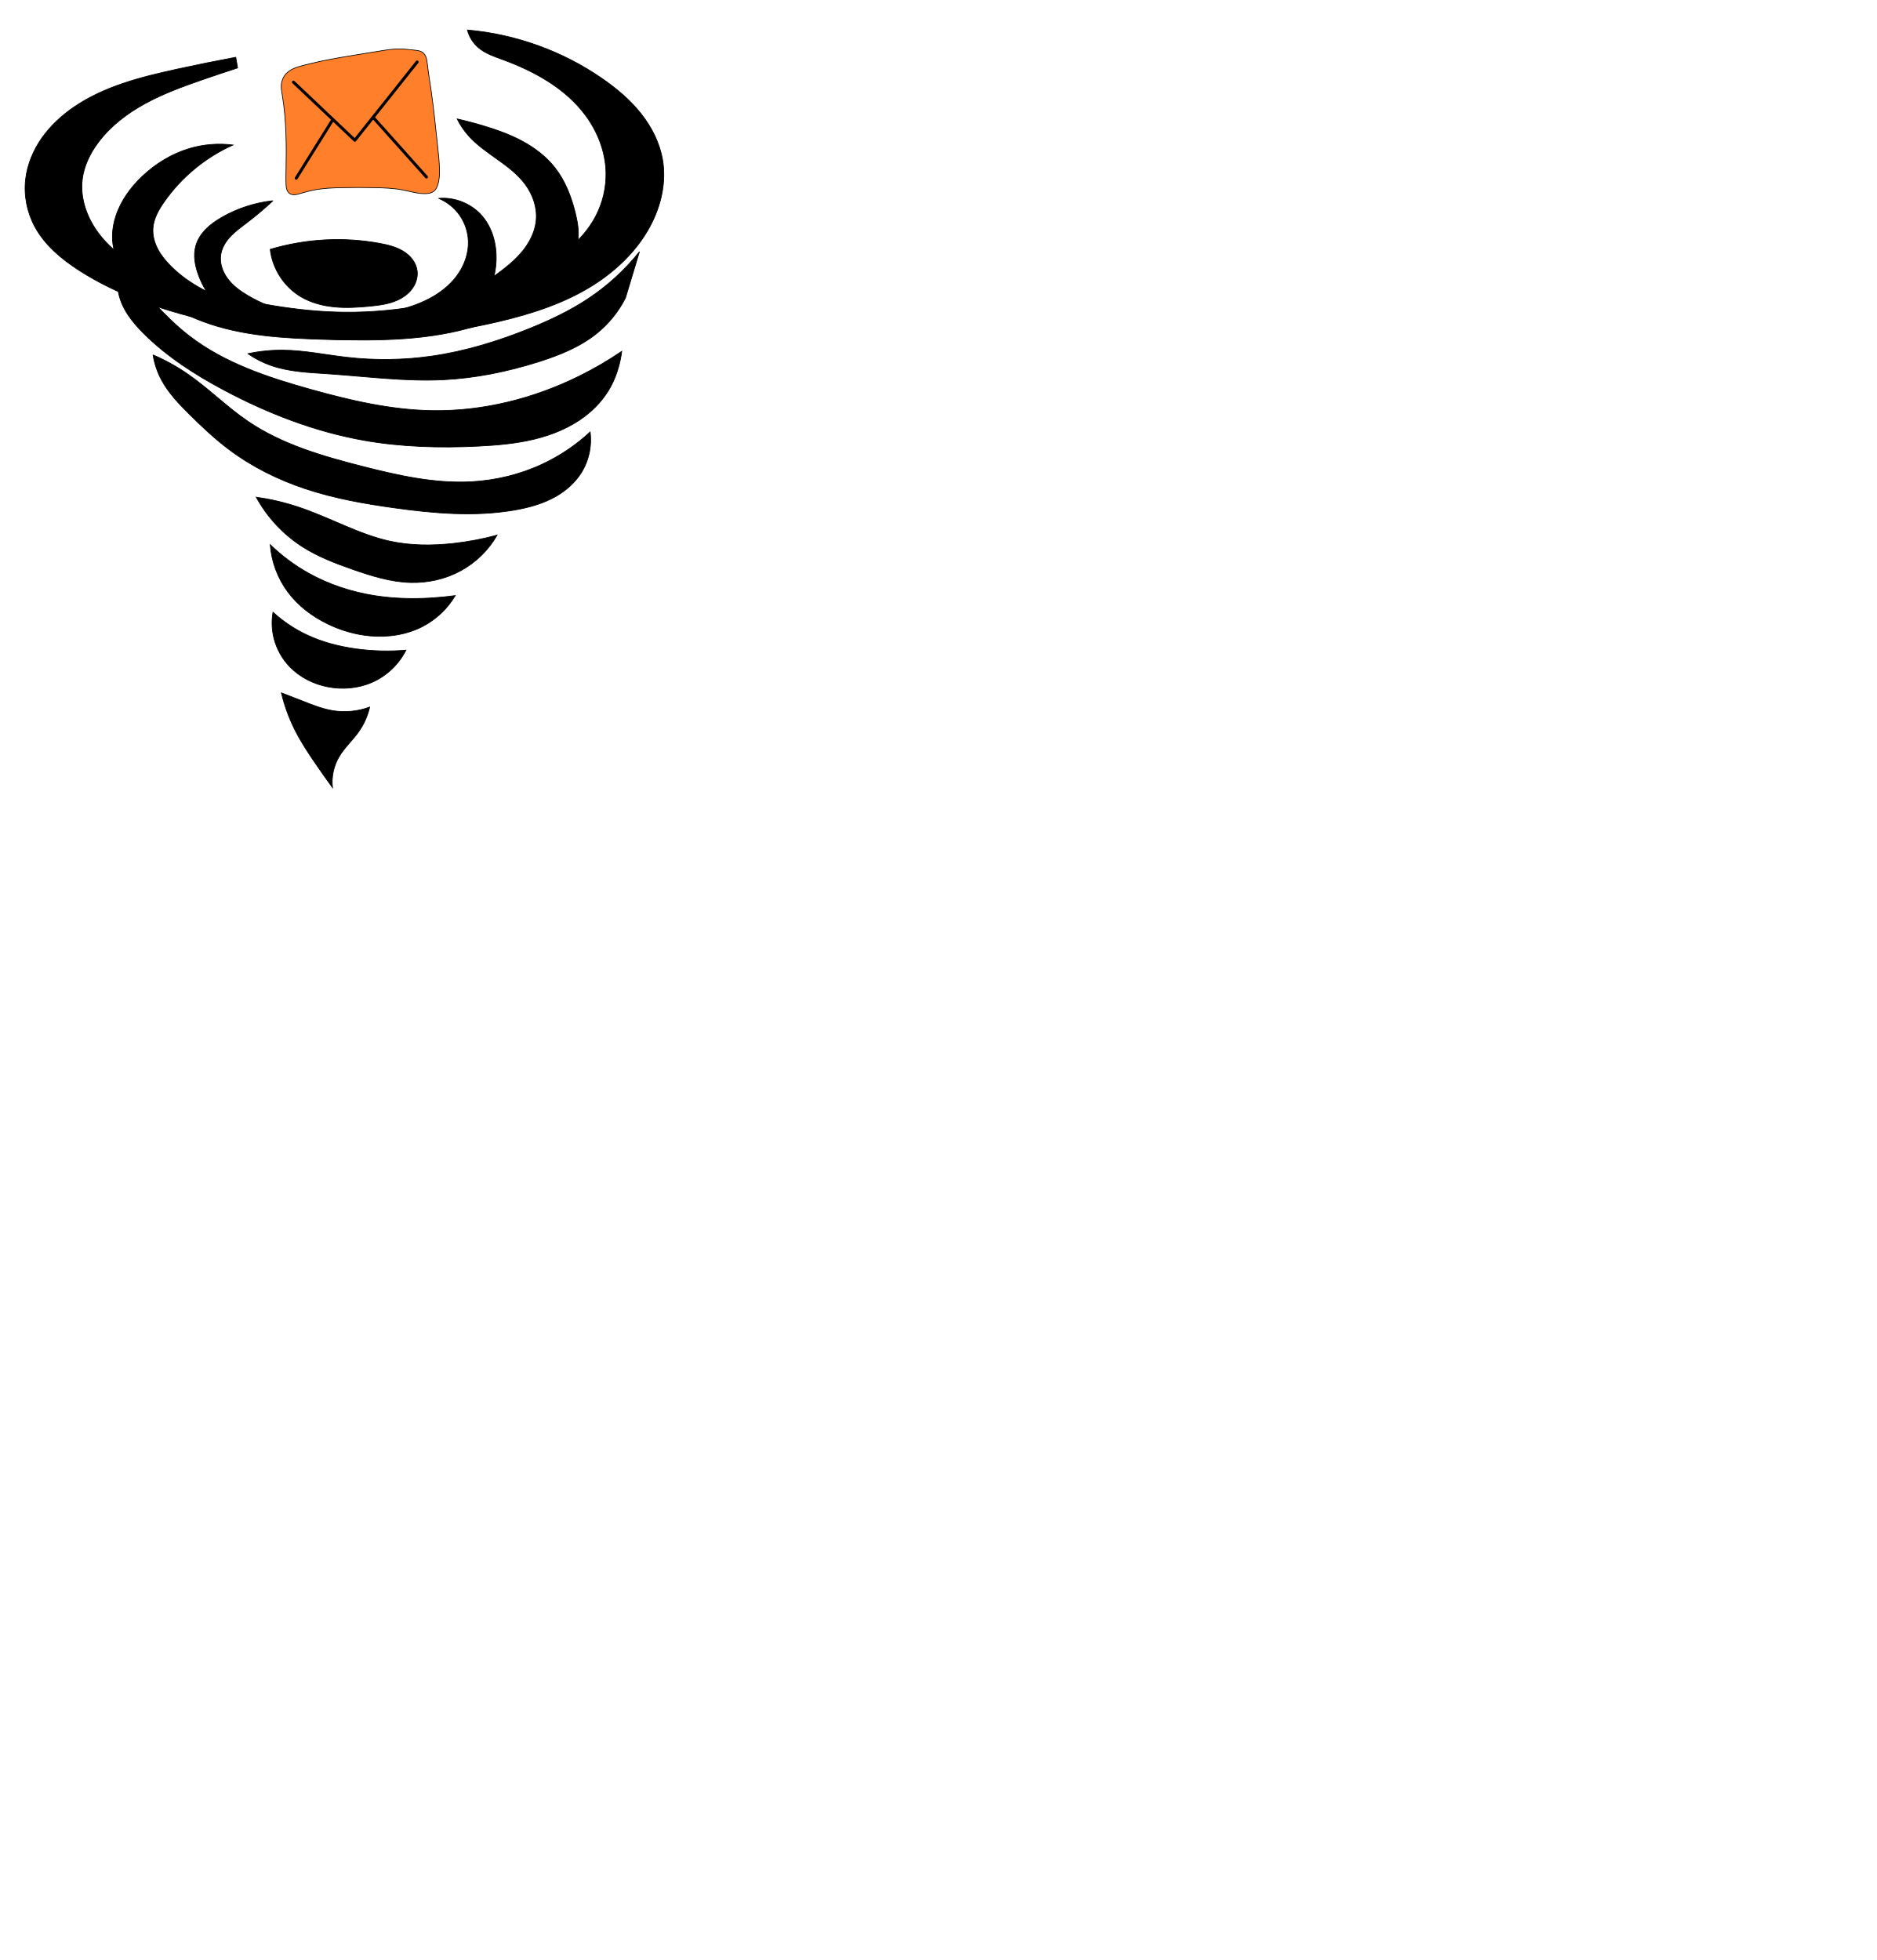
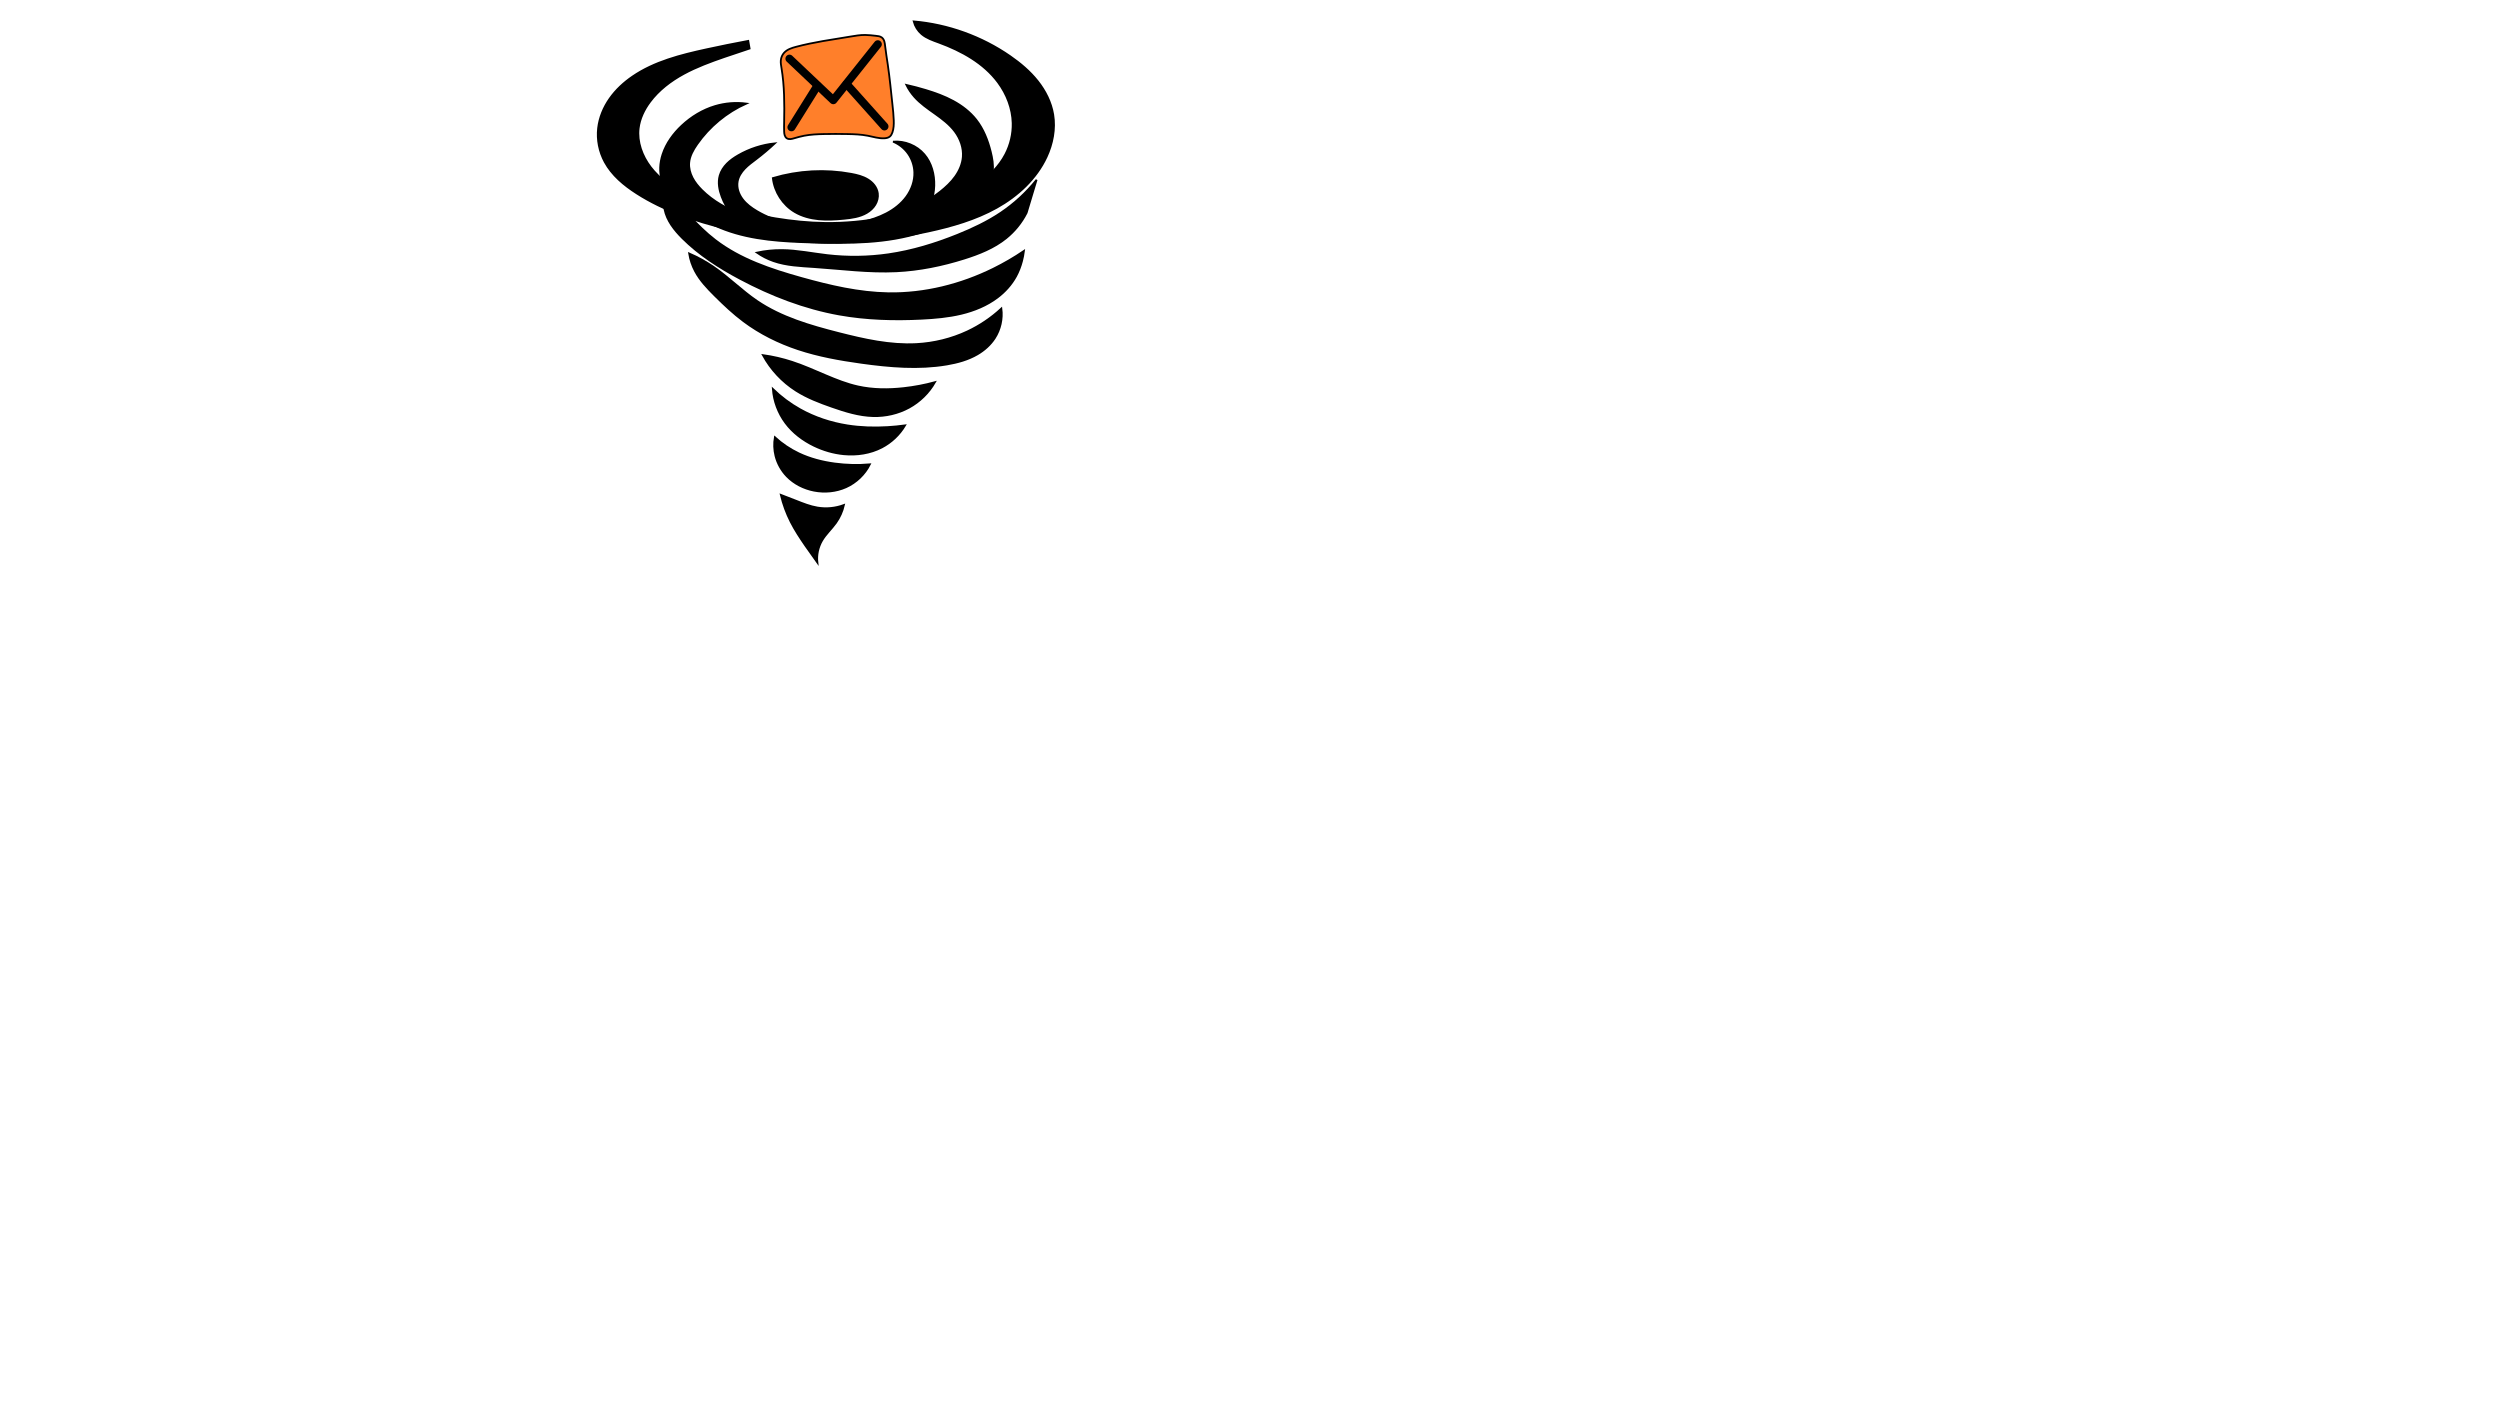
- <svg xmlns="http://www.w3.org/2000/svg" id="svg4136" version="1.1" width="1436" height="1500" viewBox="0 0 1436 1500">
-   <defs id="defs4140">
-     </defs>
+ <svg xmlns="http://www.w3.org/2000/svg" version="1.0" id="svg4136" x="0px" y="0px" width="708.66px" height="396.851px" viewBox="0 0 708.66 396.851" enable-background="new 0 0 708.66 396.851" xml:space="preserve">
+   <defs>
+ 	
+ 	</defs>
  <g id="g4164">
-     <path id="path4154" d="m 357.663,22.936 c 36.844,3.198 72.796,16.159 103.206,37.206 10.966,7.59 21.288,16.279 29.583,26.722 8.295,10.443 14.517,22.733 16.681,35.893 2.522,15.334 -0.582,31.275 -7.118,45.373 -10.893,23.497 -30.922,41.917 -53.546,54.521 -22.625,12.604 -47.842,19.825 -73.147,25.336 -36.451,7.939 -73.737,12.552 -111.035,11.797 -35.273,-0.714 -70.339,-6.221 -104.629,-14.519 -33.863,-8.195 -67.469,-19.309 -96.8,-38.114 -13.588,-8.712 -26.466,-19.39 -34.165,-33.576 -5.973,-11.007 -8.537,-23.855 -7.118,-36.298 1.297,-11.374 5.854,-22.264 12.431,-31.634 6.577,-9.37 15.13,-17.26 24.58,-23.721 23.313,-15.938 51.414,-23.021 79.006,-29.039 14.9,-3.25 29.85,-6.275 44.841,-9.075 l 1.424,8.167 c -9.045,2.936 -18.062,5.961 -27.047,9.075 -14.893,5.161 -29.767,10.596 -43.606,18.141 C 97.366,86.735 84.514,96.508 75.094,109.145 c -6.17,8.277 -10.846,17.884 -12.1,28.131 -1.812,14.816 3.747,29.884 12.812,41.743 9.502,12.432 22.65,21.726 36.761,28.49 14.111,6.764 29.235,11.136 44.38,15.069 34.706,9.012 70.198,15.908 106.053,16.334 42.202,0.502 84.268,-8.028 123.847,-22.686 13.715,-5.08 27.247,-10.94 39.385,-19.099 12.138,-8.16 22.889,-18.753 29.656,-31.719 5.375,-10.298 8.123,-21.964 7.829,-33.576 -0.396,-15.668 -6.324,-30.968 -15.659,-43.558 -15.38,-20.744 -39.102,-33.759 -63.347,-42.651 -6.487,-2.379 -13.236,-4.606 -18.506,-9.075 -4.15,-3.519 -7.178,-8.344 -8.541,-13.612 z" style="fill:#000000;fill-opacity:1;fill-rule:evenodd;stroke:#000000;stroke-width:0.519px;stroke-linecap:butt;stroke-linejoin:miter;stroke-opacity:1" />
-     <path id="path4308" d="m 178.299,110.96 c -11.178,-1.44 -22.655,-0.506 -33.453,2.722 -13.294,3.974 -25.459,11.388 -35.588,20.872 -9.129,8.547 -16.754,18.968 -20.641,30.854 -2.965,9.065 -3.659,19.06 -0.712,28.131 2.065,6.357 5.841,12.067 10.371,16.982 4.531,4.915 9.814,9.078 15.252,12.965 12.982,9.279 27.035,17.132 41.994,22.686 29.805,11.067 62.172,12.713 93.953,13.612 39.261,1.11 79.342,1.144 116.729,-10.889 20.654,-6.648 40.291,-17.039 56.229,-31.761 4.884,-4.512 9.431,-9.444 13.007,-15.05 3.575,-5.606 6.161,-11.92 6.923,-18.526 0.806,-6.986 -0.436,-14.048 -2.135,-20.872 -3.074,-12.343 -7.776,-24.5 -15.659,-34.484 -6.583,-8.337 -15.207,-14.916 -24.539,-19.991 -9.332,-5.075 -19.385,-8.701 -29.555,-11.77 -6.814,-2.057 -13.7,-3.873 -20.641,-5.445 2.269,4.588 5.149,8.872 8.541,12.704 6.338,7.161 14.324,12.623 22.112,18.173 7.788,5.55 15.579,11.374 21.305,19.033 5.821,7.785 9.307,17.534 8.541,27.224 -0.6,7.591 -3.753,14.833 -8.17,21.037 -4.417,6.203 -10.064,11.437 -16.03,16.169 -16.969,13.459 -36.809,23.154 -57.653,29.039 -23.975,6.769 -49.114,8.536 -74.023,8.167 -27.267,-0.404 -54.797,-3.396 -80.429,-12.704 -16.036,-5.824 -31.376,-14.23 -43.418,-26.316 -3.889,-3.904 -7.441,-8.21 -9.963,-13.11 -2.523,-4.899 -3.982,-10.435 -3.56,-15.929 0.561,-7.306 4.341,-13.96 8.541,-19.964 13.219,-18.896 31.629,-34.121 52.67,-43.558 z" style="fill:#000000;fill-opacity:1;fill-rule:evenodd;stroke:#000000;stroke-width:0.519px;stroke-linecap:butt;stroke-linejoin:miter;stroke-opacity:1" />
-     <path id="path4316" d="m 208.905,153.611 c -13.742,1.452 -27.171,5.81 -39.147,12.704 -4.375,2.518 -8.585,5.394 -12.132,8.985 -3.547,3.591 -6.42,7.938 -7.798,12.794 -2.108,7.434 -0.577,15.452 2.135,22.687 4.939,13.173 13.896,24.897 25.623,32.669 14.374,9.525 31.958,12.759 49.112,14.519 27.672,2.84 55.656,2.395 83.276,-0.907 10.263,-1.227 20.546,-2.864 30.3,-6.283 9.754,-3.419 19.018,-8.718 25.929,-16.403 8.621,-9.585 13.12,-22.506 13.523,-35.391 0.376,-12.011 -2.87,-24.441 -10.676,-33.576 -8.126,-9.509 -20.996,-14.746 -33.453,-13.612 6.489,2.663 12.185,7.228 16.197,12.982 4.012,5.754 6.325,12.677 6.58,19.687 0.341,9.39 -3.004,18.725 -8.541,26.316 -5.508,7.551 -13.085,13.441 -21.358,17.789 -8.274,4.348 -17.251,7.216 -26.33,9.435 -15.124,3.697 -30.696,5.65 -46.265,5.445 -23.059,-0.304 -46.341,-5.509 -66.194,-17.242 -5.791,-3.423 -11.355,-7.467 -15.387,-12.852 -2.016,-2.692 -3.628,-5.705 -4.583,-8.93 -0.956,-3.225 -1.245,-6.665 -0.671,-9.979 0.908,-5.244 3.918,-9.93 7.598,-13.774 3.68,-3.844 8.038,-6.959 12.272,-10.183 6.941,-5.285 13.615,-10.921 19.989,-16.879 z" style="fill:#000000;fill-opacity:1;fill-rule:evenodd;stroke:#000000;stroke-width:0.519px;stroke-linecap:butt;stroke-linejoin:miter;stroke-opacity:1" />
-     <path id="path4320" d="m 189.687,270.673 c 8.877,-1.907 17.968,-2.822 27.047,-2.722 16.245,0.178 32.261,3.579 48.4,5.445 21.746,2.514 43.818,2.231 65.482,-0.907 25.432,-3.684 50.186,-11.271 74.023,-20.872 16.087,-6.479 31.869,-13.921 46.265,-23.594 14.512,-9.751 27.523,-21.731 38.435,-35.391 l -10.676,35.391 c -5.313,10.502 -12.89,19.852 -22.065,27.224 -13.03,10.47 -28.898,16.758 -44.841,21.779 -23.549,7.417 -47.939,12.414 -72.6,13.612 -29.445,1.43 -58.846,-2.549 -88.259,-4.537 -14.641,-0.99 -29.557,-1.532 -43.418,-6.352 -6.308,-2.194 -12.314,-5.257 -17.794,-9.075 z" style="fill:#000000;fill-opacity:1;fill-rule:evenodd;stroke:#000000;stroke-width:0.519px;stroke-linecap:butt;stroke-linejoin:miter;stroke-opacity:1" />
-     <path id="path4324" d="m 100.005,190.816 c -8.119,8.903 -11.665,21.771 -9.253,33.576 2.462,12.047 10.51,22.172 19.218,30.854 17.937,17.885 39.549,31.683 61.923,43.558 33.315,17.682 68.927,31.464 106.053,38.113 29.06,5.205 58.773,6.001 88.259,4.537 14.243,-0.707 28.525,-1.948 42.392,-5.276 13.867,-3.329 27.367,-8.819 38.749,-17.41 8.095,-6.11 15.067,-13.786 19.929,-22.687 2.811,-5.145 4.905,-10.667 6.406,-16.334 0.948,-3.578 1.662,-7.218 2.135,-10.889 -10.461,7.091 -21.409,13.464 -32.741,19.057 -34.85,17.2 -73.6,26.951 -112.459,26.316 -31.639,-0.517 -62.768,-7.809 -93.241,-16.334 -32.675,-9.141 -65.66,-20.117 -92.529,-40.836 -9.808,-7.563 -18.642,-16.312 -27.047,-25.409 -5.139,-5.562 -10.187,-11.352 -13.523,-18.149 -3.432,-6.993 -4.925,-14.925 -4.271,-22.687 z" style="fill:#000000;fill-opacity:1;fill-rule:evenodd;stroke:#000000;stroke-width:0.519px;stroke-linecap:butt;stroke-linejoin:miter;stroke-opacity:1" />
-     <path id="path4328" d="m 117.088,271.581 c 9.228,3.957 18.064,8.828 26.335,14.519 16.155,11.116 30.051,25.268 46.265,36.298 26.069,17.736 56.997,26.683 87.547,34.484 27.273,6.964 55.167,13.274 83.276,11.797 18.915,-0.994 37.66,-5.562 54.806,-13.612 13.267,-6.229 25.561,-14.527 36.3,-24.502 1.476,10.981 -1.096,22.46 -7.118,31.761 -4.624,7.142 -11.164,12.942 -18.506,17.242 -9.98,5.844 -21.339,8.951 -32.741,10.889 -30.301,5.151 -61.375,2.425 -91.817,-1.815 -22.865,-3.185 -45.709,-7.24 -67.617,-14.519 -20.841,-6.925 -40.78,-16.79 -58.365,-29.946 -10.942,-8.186 -20.913,-17.591 -30.606,-27.224 -8.044,-7.994 -16.024,-16.306 -21.353,-26.316 -3.163,-5.942 -5.338,-12.41 -6.406,-19.057 z" style="fill:#000000;fill-opacity:1;fill-rule:evenodd;stroke:#000000;stroke-width:0.519px;stroke-linecap:butt;stroke-linejoin:miter;stroke-opacity:1" />
-     <path id="path4332" d="m 196.093,380.476 c 10.627,1.486 21.121,3.919 31.318,7.26 12.389,4.059 24.294,9.438 36.3,14.519 11.111,4.703 22.388,9.176 34.165,11.797 16.063,3.575 32.755,3.624 49.112,1.815 11.293,-1.249 22.488,-3.375 33.453,-6.352 -6.519,11.392 -16.242,20.928 -27.759,27.224 -11.685,6.388 -25.123,9.415 -38.435,9.075 -15.14,-0.387 -29.83,-4.994 -44.129,-9.982 -13.289,-4.636 -26.558,-9.692 -38.435,-17.242 -14.827,-9.425 -27.2,-22.676 -35.588,-38.113 z" style="fill:#000000;fill-opacity:1;fill-rule:evenodd;stroke:#000000;stroke-width:0.519px;stroke-linecap:butt;stroke-linejoin:miter;stroke-opacity:1" />
-     <path id="path4336" d="m 206.77,416.775 c 8.723,8.49 18.561,15.833 29.182,21.779 15.611,8.74 32.866,14.43 50.535,17.242 14.334,2.281 28.93,2.688 43.418,1.815 6.188,-0.373 12.363,-0.979 18.506,-1.815 -5.899,9.972 -14.634,18.245 -24.912,23.594 -12.356,6.43 -26.703,8.561 -40.57,7.26 -11.107,-1.043 -21.983,-4.224 -32.029,-9.075 -11.883,-5.737 -22.725,-13.918 -30.606,-24.502 -7.816,-10.496 -12.567,-23.247 -13.524,-36.298 z" style="fill:#000000;fill-opacity:1;fill-rule:evenodd;stroke:#000000;stroke-width:0.519px;stroke-linecap:butt;stroke-linejoin:miter;stroke-opacity:1" />
-     <path id="path4340" d="m 310.687,497.539 c -5.405,10.772 -14.62,19.584 -25.623,24.501 -10.621,4.747 -22.745,5.85 -34.165,3.63 -10.972,-2.133 -21.432,-7.373 -29.182,-15.427 -5.824,-6.052 -10.055,-13.632 -12.1,-21.779 -1.633,-6.506 -1.877,-13.358 -0.712,-19.964 7.622,6.976 16.29,12.809 25.623,17.242 12.076,5.736 25.186,9.102 38.435,10.889 12.49,1.685 25.166,1.99 37.723,0.907 z" style="fill:#000000;fill-opacity:1;fill-rule:evenodd;stroke:#000000;stroke-width:0.519px;stroke-linecap:butt;stroke-linejoin:miter;stroke-opacity:1" />
-     <path id="path4344" d="m 282.928,541.097 c -9.035,3.372 -18.961,4.321 -28.471,2.722 -7.874,-1.323 -15.349,-4.33 -22.776,-7.26 -5.445,-2.148 -10.902,-4.265 -16.371,-6.352 2.397,10.055 5.989,19.825 10.676,29.039 4.514,8.874 10.022,17.202 15.659,25.409 4.192,6.104 8.463,12.155 12.812,18.149 -0.924,-8.126 0.852,-16.535 4.982,-23.594 4.082,-6.976 10.258,-12.474 14.947,-19.057 4.065,-5.707 6.987,-12.225 8.541,-19.057 z" style="fill:#000000;fill-opacity:1;fill-rule:evenodd;stroke:#000000;stroke-width:0.519px;stroke-linecap:butt;stroke-linejoin:miter;stroke-opacity:1" />
-     <path id="path4348" d="m 206.77,190.816 c 13.647,-4.061 27.775,-6.504 41.994,-7.26 14.04,-0.746 28.171,0.152 41.994,2.722 6.198,1.152 12.454,2.688 17.825,5.988 2.686,1.65 5.123,3.738 7.011,6.263 1.887,2.525 3.212,5.497 3.634,8.621 0.569,4.207 -0.534,8.559 -2.732,12.191 -2.199,3.632 -5.446,6.567 -9.105,8.721 -7.318,4.308 -16.01,5.496 -24.463,6.312 -8.974,0.866 -18.025,1.412 -26.998,0.539 -8.973,-0.872 -17.911,-3.213 -25.672,-7.799 -12.862,-7.6 -21.825,-21.452 -23.488,-36.298 z" style="fill:#000000;fill-opacity:1;fill-rule:evenodd;stroke:#000000;stroke-width:0.519px;stroke-linecap:butt;stroke-linejoin:miter;stroke-opacity:1" />
+     <path id="path4154" stroke="#000000" stroke-width="0.519" d="   M258.997,6.068c9.747,0.846,19.259,4.275,27.305,9.843c2.901,2.008,5.632,4.307,7.826,7.07c2.195,2.763,3.841,6.014,4.414,9.496   c0.667,4.057-0.154,8.274-1.884,12.004c-2.882,6.216-8.181,11.09-14.166,14.424c-5.986,3.335-12.657,5.245-19.353,6.703   c-9.644,2.101-19.509,3.321-29.376,3.121c-9.332-0.189-18.609-1.646-27.682-3.841c-8.959-2.168-17.851-5.108-25.61-10.083   c-3.595-2.305-7.002-5.13-9.038-8.883c-1.581-2.912-2.259-6.311-1.884-9.603c0.344-3.009,1.549-5.891,3.289-8.37   s4.003-4.566,6.503-6.275c6.168-4.217,13.603-6.091,20.902-7.683c3.942-0.86,7.897-1.66,11.863-2.401l0.377,2.161   c-2.393,0.776-4.778,1.577-7.155,2.401c-3.94,1.365-7.876,2.803-11.537,4.799s-7.062,4.582-9.554,7.925   c-1.633,2.19-2.87,4.731-3.201,7.443c-0.479,3.92,0.991,7.906,3.39,11.044c2.514,3.289,5.992,5.748,9.726,7.537   s7.734,2.946,11.741,3.987c9.182,2.384,18.572,4.208,28.059,4.321c11.165,0.133,22.294-2.124,32.766-6.002   c3.628-1.344,7.208-2.895,10.42-5.053c3.211-2.159,6.056-4.961,7.846-8.392c1.422-2.724,2.149-5.811,2.071-8.883   c-0.104-4.146-1.673-8.193-4.143-11.524c-4.069-5.488-10.346-8.931-16.76-11.284c-1.716-0.629-3.502-1.219-4.896-2.401   C260.158,8.738,259.358,7.462,258.997,6.068z" />
+     <path id="path4308" stroke="#000000" stroke-width="0.519" d="   M211.543,29.356c-2.957-0.381-5.994-0.134-8.851,0.72c-3.518,1.051-6.735,3.013-9.415,5.522c-2.416,2.261-4.433,5.018-5.461,8.163   c-0.785,2.398-0.969,5.043-0.188,7.443c0.546,1.682,1.545,3.192,2.744,4.493c1.198,1.3,2.596,2.401,4.035,3.43   c3.435,2.455,7.152,4.532,11.109,6.002c7.886,2.928,16.449,3.363,24.857,3.601c10.387,0.294,20.991,0.303,30.883-2.881   c5.464-1.759,10.659-4.508,14.876-8.403c1.292-1.194,2.495-2.499,3.441-3.982c0.945-1.483,1.63-3.154,1.831-4.901   c0.213-1.848-0.115-3.717-0.564-5.522c-0.813-3.266-2.058-6.482-4.143-9.123c-1.742-2.206-4.023-3.946-6.493-5.289   c-2.469-1.343-5.128-2.302-7.818-3.114c-1.803-0.544-3.625-1.025-5.461-1.441c0.6,1.214,1.362,2.348,2.259,3.361   c1.678,1.895,3.79,3.34,5.851,4.808s4.122,3.009,5.637,5.036c1.54,2.06,2.462,4.639,2.26,7.202   c-0.159,2.009-0.993,3.925-2.161,5.566c-1.169,1.641-2.663,3.026-4.241,4.278c-4.489,3.561-9.738,6.125-15.253,7.683   c-6.344,1.791-12.994,2.258-19.584,2.161c-7.215-0.107-14.498-0.898-21.279-3.361c-4.242-1.541-8.301-3.765-11.487-6.962   c-1.028-1.033-1.968-2.172-2.636-3.468c-0.667-1.296-1.054-2.761-0.941-4.214c0.148-1.933,1.148-3.693,2.26-5.282   C201.106,35.881,205.977,31.853,211.543,29.356L211.543,29.356z" />
+     <path id="path4316" stroke="#000000" stroke-width="0.519" d="   M219.641,40.64c-3.636,0.384-7.188,1.537-10.357,3.361c-1.157,0.666-2.271,1.427-3.21,2.377s-1.698,2.1-2.063,3.385   c-0.558,1.966-0.153,4.088,0.564,6.002c1.307,3.485,3.677,6.587,6.779,8.643c3.803,2.52,8.455,3.375,12.993,3.841   c7.321,0.751,14.725,0.634,22.032-0.24c2.716-0.325,5.436-0.758,8.017-1.662c2.58-0.905,5.031-2.307,6.86-4.34   c2.28-2.536,3.471-5.954,3.577-9.363c0.1-3.178-0.759-6.466-2.824-8.883c-2.149-2.516-5.555-3.901-8.851-3.601   c1.717,0.705,3.224,1.912,4.285,3.435s1.674,3.354,1.74,5.208c0.091,2.484-0.794,4.954-2.259,6.962   c-1.458,1.998-3.462,3.556-5.651,4.706c-2.188,1.15-4.563,1.909-6.966,2.497c-4.001,0.978-8.121,1.495-12.24,1.44   c-6.101-0.081-12.26-1.458-17.513-4.562c-1.532-0.906-3.004-1.976-4.07-3.4c-0.534-0.712-0.96-1.509-1.213-2.363   c-0.253-0.853-0.329-1.763-0.178-2.64c0.24-1.387,1.037-2.627,2.011-3.644s2.126-1.841,3.246-2.694   C216.189,43.708,217.954,42.216,219.641,40.64L219.641,40.64z" />
+     <path id="path4320" stroke="#000000" stroke-width="0.519" d="   M214.556,71.611c2.349-0.505,4.754-0.747,7.156-0.721c4.298,0.047,8.535,0.947,12.805,1.441c5.753,0.665,11.593,0.59,17.324-0.24   c6.729-0.975,13.277-2.982,19.584-5.522c4.257-1.714,8.432-3.683,12.24-6.242c3.84-2.58,7.281-5.75,10.169-9.363l-2.825,9.363   c-1.405,2.778-3.41,5.252-5.837,7.203c-3.447,2.77-7.646,4.434-11.863,5.762c-6.23,1.962-12.684,3.285-19.208,3.602   c-7.79,0.378-15.568-0.674-23.351-1.201c-3.873-0.262-7.819-0.405-11.486-1.681C217.595,73.432,216.006,72.621,214.556,71.611   L214.556,71.611z" />
+     <path id="path4324" stroke="#000000" stroke-width="0.519" d="   M190.829,50.484c-2.148,2.355-3.086,5.76-2.448,8.883c0.651,3.188,2.781,5.866,5.084,8.163c4.746,4.731,10.464,8.382,16.384,11.524   c8.813,4.678,18.235,8.324,28.058,10.083c7.688,1.377,15.549,1.587,23.351,1.201c3.768-0.188,7.547-0.516,11.215-1.396   c3.669-0.881,7.24-2.333,10.252-4.606c2.142-1.616,3.986-3.647,5.272-6.002c0.744-1.361,1.298-2.822,1.695-4.322   c0.25-0.946,0.439-1.91,0.564-2.881c-2.768,1.876-5.664,3.562-8.662,5.042c-9.22,4.55-19.473,7.13-29.753,6.962   c-8.37-0.137-16.606-2.066-24.668-4.322c-8.645-2.418-17.372-5.322-24.48-10.804c-2.595-2.001-4.932-4.315-7.155-6.722   c-1.36-1.472-2.695-3.003-3.578-4.802C191.051,54.636,190.656,52.537,190.829,50.484L190.829,50.484z" />
+     <path id="path4328" stroke="#000000" stroke-width="0.519" d="   M195.349,71.851c2.441,1.047,4.779,2.335,6.967,3.841c4.274,2.941,7.951,6.685,12.24,9.604c6.897,4.692,15.08,7.06,23.162,9.123   c7.216,1.843,14.596,3.512,22.032,3.121c5.004-0.263,9.964-1.472,14.5-3.601c3.51-1.648,6.763-3.843,9.604-6.482   c0.391,2.905-0.29,5.942-1.883,8.403c-1.224,1.89-2.954,3.424-4.896,4.562c-2.641,1.546-5.646,2.368-8.662,2.881   c-8.017,1.363-16.238,0.642-24.292-0.48c-6.049-0.843-12.093-1.916-17.889-3.842c-5.514-1.832-10.789-4.442-15.441-7.922   c-2.896-2.166-5.533-4.654-8.098-7.203c-2.128-2.115-4.239-4.314-5.649-6.962C196.206,75.321,195.631,73.61,195.349,71.851   L195.349,71.851z" />
+     <path id="path4332" stroke="#000000" stroke-width="0.519" d="   M216.251,100.661c2.812,0.394,5.588,1.037,8.285,1.921c3.277,1.074,6.428,2.497,9.604,3.841c2.94,1.244,5.924,2.428,9.039,3.121   c4.25,0.946,8.666,0.959,12.993,0.48c2.988-0.33,5.95-0.893,8.851-1.681c-1.725,3.014-4.297,5.537-7.344,7.203   c-3.092,1.69-6.646,2.491-10.169,2.401c-4.005-0.103-7.892-1.321-11.675-2.641c-3.516-1.227-7.026-2.564-10.169-4.562   C221.743,108.251,218.47,104.746,216.251,100.661L216.251,100.661z" />
+     <path id="path4336" stroke="#000000" stroke-width="0.519" d="   M219.075,110.265c2.308,2.246,4.911,4.189,7.721,5.762c4.13,2.312,8.695,3.817,13.37,4.562c3.792,0.604,7.653,0.711,11.486,0.48   c1.638-0.099,3.271-0.259,4.896-0.48c-1.561,2.638-3.872,4.827-6.591,6.242c-3.269,1.701-7.064,2.265-10.733,1.92   c-2.938-0.276-5.816-1.118-8.475-2.4c-3.144-1.518-6.012-3.683-8.097-6.482C220.585,117.091,219.328,113.718,219.075,110.265z" />
+     <path id="path4340" stroke="#000000" stroke-width="0.519" d="   M246.569,131.632c-1.43,2.85-3.868,5.181-6.779,6.482c-2.81,1.256-6.018,1.548-9.039,0.96c-2.902-0.564-5.67-1.951-7.721-4.082   c-1.54-1.601-2.66-3.606-3.201-5.762c-0.432-1.722-0.496-3.534-0.188-5.282c2.017,1.846,4.31,3.389,6.778,4.562   c3.195,1.518,6.664,2.408,10.169,2.881C239.893,131.838,243.246,131.918,246.569,131.632z" />
+     <path id="path4344" stroke="#000000" stroke-width="0.519" d="   M239.225,143.156c-2.391,0.892-5.017,1.143-7.532,0.72c-2.084-0.35-4.062-1.146-6.026-1.921c-1.44-0.568-2.884-1.128-4.331-1.68   c0.635,2.66,1.585,5.245,2.824,7.683c1.194,2.348,2.652,4.551,4.144,6.722c1.108,1.615,2.239,3.216,3.39,4.802   c-0.245-2.15,0.225-4.375,1.317-6.242c1.08-1.846,2.714-3.3,3.955-5.042C238.04,146.688,238.814,144.964,239.225,143.156z" />
+     <path id="path4348" stroke="#000000" stroke-width="0.519" d="   M219.075,50.484c3.61-1.075,7.349-1.721,11.11-1.921c3.715-0.197,7.453,0.041,11.11,0.72c1.64,0.305,3.295,0.711,4.716,1.584   c0.711,0.437,1.355,0.989,1.854,1.657c0.5,0.668,0.851,1.454,0.962,2.281c0.15,1.113-0.142,2.265-0.723,3.226   c-0.582,0.961-1.441,1.737-2.409,2.307c-1.936,1.14-4.235,1.454-6.472,1.67c-2.374,0.229-4.769,0.374-7.143,0.143   s-4.739-0.85-6.793-2.063C221.887,58.077,219.516,54.412,219.075,50.484z" />
    <g id="g4181">
-       <path style="fill:#ff7f2a;fill-rule:evenodd;stroke:#000000;stroke-width:0.519px;stroke-linecap:butt;stroke-linejoin:miter;stroke-opacity:1" d="m 216.023,72.846 c 3.188,19.148 3.239,38.67 2.847,58.078 -0.067,3.327 -0.147,6.657 0,9.982 0.06,1.35 0.16,2.713 0.568,4.001 0.408,1.288 1.154,2.51 2.279,3.258 1.124,0.748 2.535,0.965 3.881,0.867 1.347,-0.098 2.653,-0.487 3.948,-0.867 3.525,-1.034 7.07,-2.019 10.676,-2.722 7.02,-1.37 14.202,-1.665 21.353,-1.815 8.303,-0.174 16.609,-0.158 24.912,0 7.388,0.14 14.812,0.397 22.065,1.815 5.909,1.155 11.784,3.086 17.794,2.722 2.021,-0.122 4.116,-0.546 5.694,-1.815 1.41,-1.134 2.259,-2.826 2.847,-4.537 1.393,-4.052 1.547,-8.421 1.424,-12.704 -0.166,-5.766 -0.806,-11.506 -1.424,-17.242 -1.531,-14.232 -2.921,-28.485 -4.982,-42.651 -0.968,-6.652 -2.084,-13.285 -2.847,-19.964 -0.19,-1.663 -0.361,-3.341 -0.861,-4.938 -0.5,-1.597 -1.362,-3.13 -2.698,-4.137 -0.898,-0.677 -1.972,-1.089 -3.068,-1.343 -1.095,-0.254 -2.219,-0.358 -3.338,-0.472 -3.79,-0.384 -7.579,-0.882 -11.388,-0.907 -5.497,-0.036 -10.947,0.913 -16.371,1.815 -19.301,3.209 -38.744,5.86 -57.653,10.89 -2.337,0.622 -4.673,1.282 -6.883,2.265 -2.209,0.982 -4.3,2.301 -5.929,4.088 -2.036,2.233 -3.28,5.158 -3.559,8.167 -0.253,2.729 0.262,5.463 0.712,8.167 z" id="path4352" />
-       <path style="fill:none;fill-rule:evenodd;stroke:#000000;stroke-width:2.284;stroke-linecap:round;stroke-linejoin:round;stroke-miterlimit:4;stroke-dasharray:none;stroke-opacity:1" d="m 224.564,62.864 46.976,44.466 47.688,-59.892" id="path4360" />
-       <path style="fill:none;fill-rule:evenodd;stroke:#000000;stroke-width:2.284;stroke-linecap:round;stroke-linejoin:round;stroke-miterlimit:4;stroke-dasharray:none;stroke-opacity:1" d="M 226.699,136.369 254.458,91.903" id="path4364" />
-       <path style="fill:none;fill-rule:evenodd;stroke:#000000;stroke-width:2.284;stroke-linecap:round;stroke-linejoin:round;stroke-miterlimit:4;stroke-dasharray:none;stroke-opacity:1" d="m 285.775,90.088 40.57,45.373" id="path4368" />
+       <path id="path4352" fill="#FF7F2A" stroke="#000000" stroke-width="0.519" d="    M221.524,19.273c0.844,5.065,0.856,10.23,0.753,15.365c-0.018,0.88-0.039,1.761,0,2.641c0.016,0.357,0.042,0.718,0.15,1.059    s0.306,0.664,0.603,0.862c0.298,0.198,0.671,0.255,1.027,0.229s0.702-0.129,1.045-0.229c0.933-0.273,1.87-0.534,2.824-0.72    c1.857-0.362,3.758-0.44,5.649-0.48c2.196-0.046,4.394-0.042,6.591,0c1.954,0.037,3.919,0.105,5.838,0.48    c1.563,0.306,3.117,0.816,4.707,0.72c0.535-0.032,1.089-0.145,1.507-0.48c0.373-0.3,0.598-0.748,0.753-1.201    c0.369-1.072,0.409-2.228,0.377-3.361c-0.044-1.526-0.214-3.044-0.377-4.562c-0.405-3.765-0.772-7.536-1.318-11.284    c-0.256-1.76-0.551-3.515-0.753-5.282c-0.05-0.44-0.096-0.884-0.228-1.307c-0.133-0.422-0.36-0.828-0.714-1.094    c-0.237-0.179-0.521-0.288-0.812-0.355s-0.587-0.095-0.884-0.125c-1.002-0.102-2.005-0.233-3.013-0.24    c-1.454-0.01-2.896,0.241-4.331,0.48c-5.106,0.849-10.25,1.55-15.253,2.881c-0.618,0.165-1.236,0.339-1.821,0.599    c-0.584,0.26-1.137,0.609-1.568,1.082c-0.538,0.591-0.867,1.365-0.941,2.161C221.269,17.834,221.405,18.558,221.524,19.273    L221.524,19.273z" />
+       <path id="path4360" fill="none" stroke="#000000" stroke-width="2.284" stroke-linecap="round" stroke-linejoin="round" d="    M223.783,16.632l12.428,11.764l12.617-15.846" />
+       <path id="path4364" fill="none" stroke="#000000" stroke-width="2.284" stroke-linecap="round" stroke-linejoin="round" d="    M224.348,36.079l7.345-11.764" />
+       <path id="path4368" fill="none" stroke="#000000" stroke-width="2.284" stroke-linecap="round" stroke-linejoin="round" d="    M239.978,23.834l10.733,12.004" />
    </g>
  </g>
</svg>
